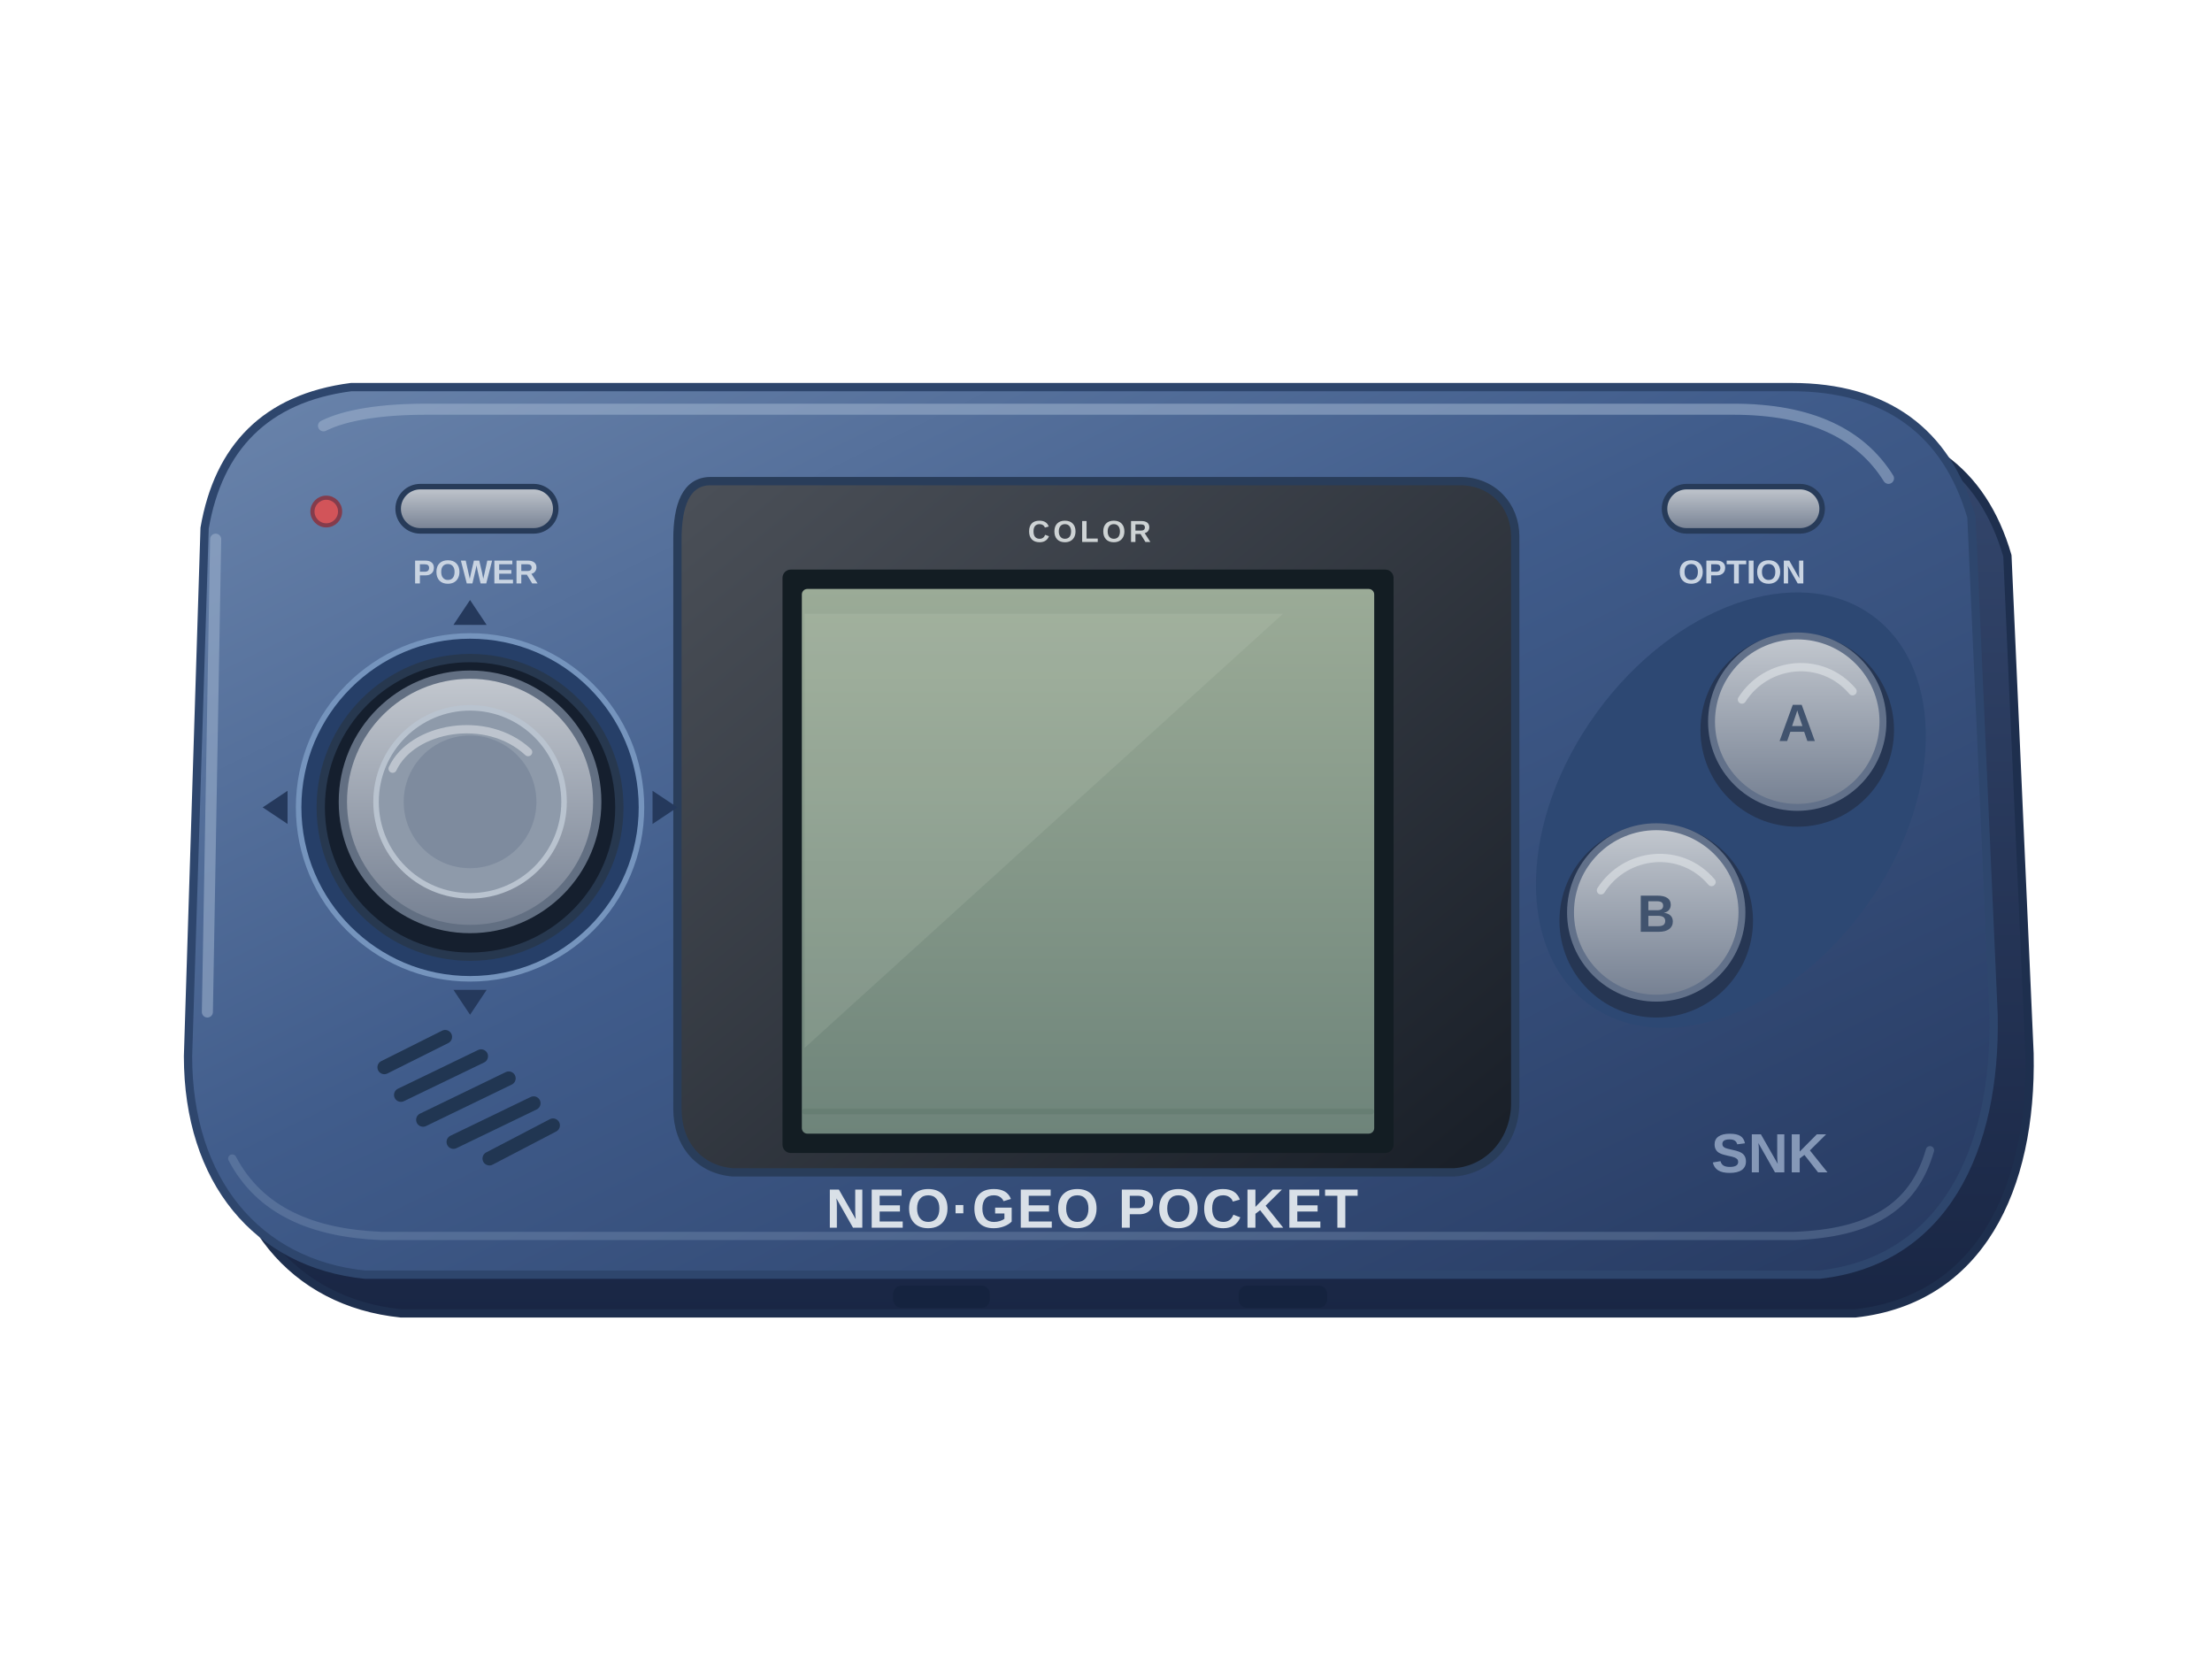
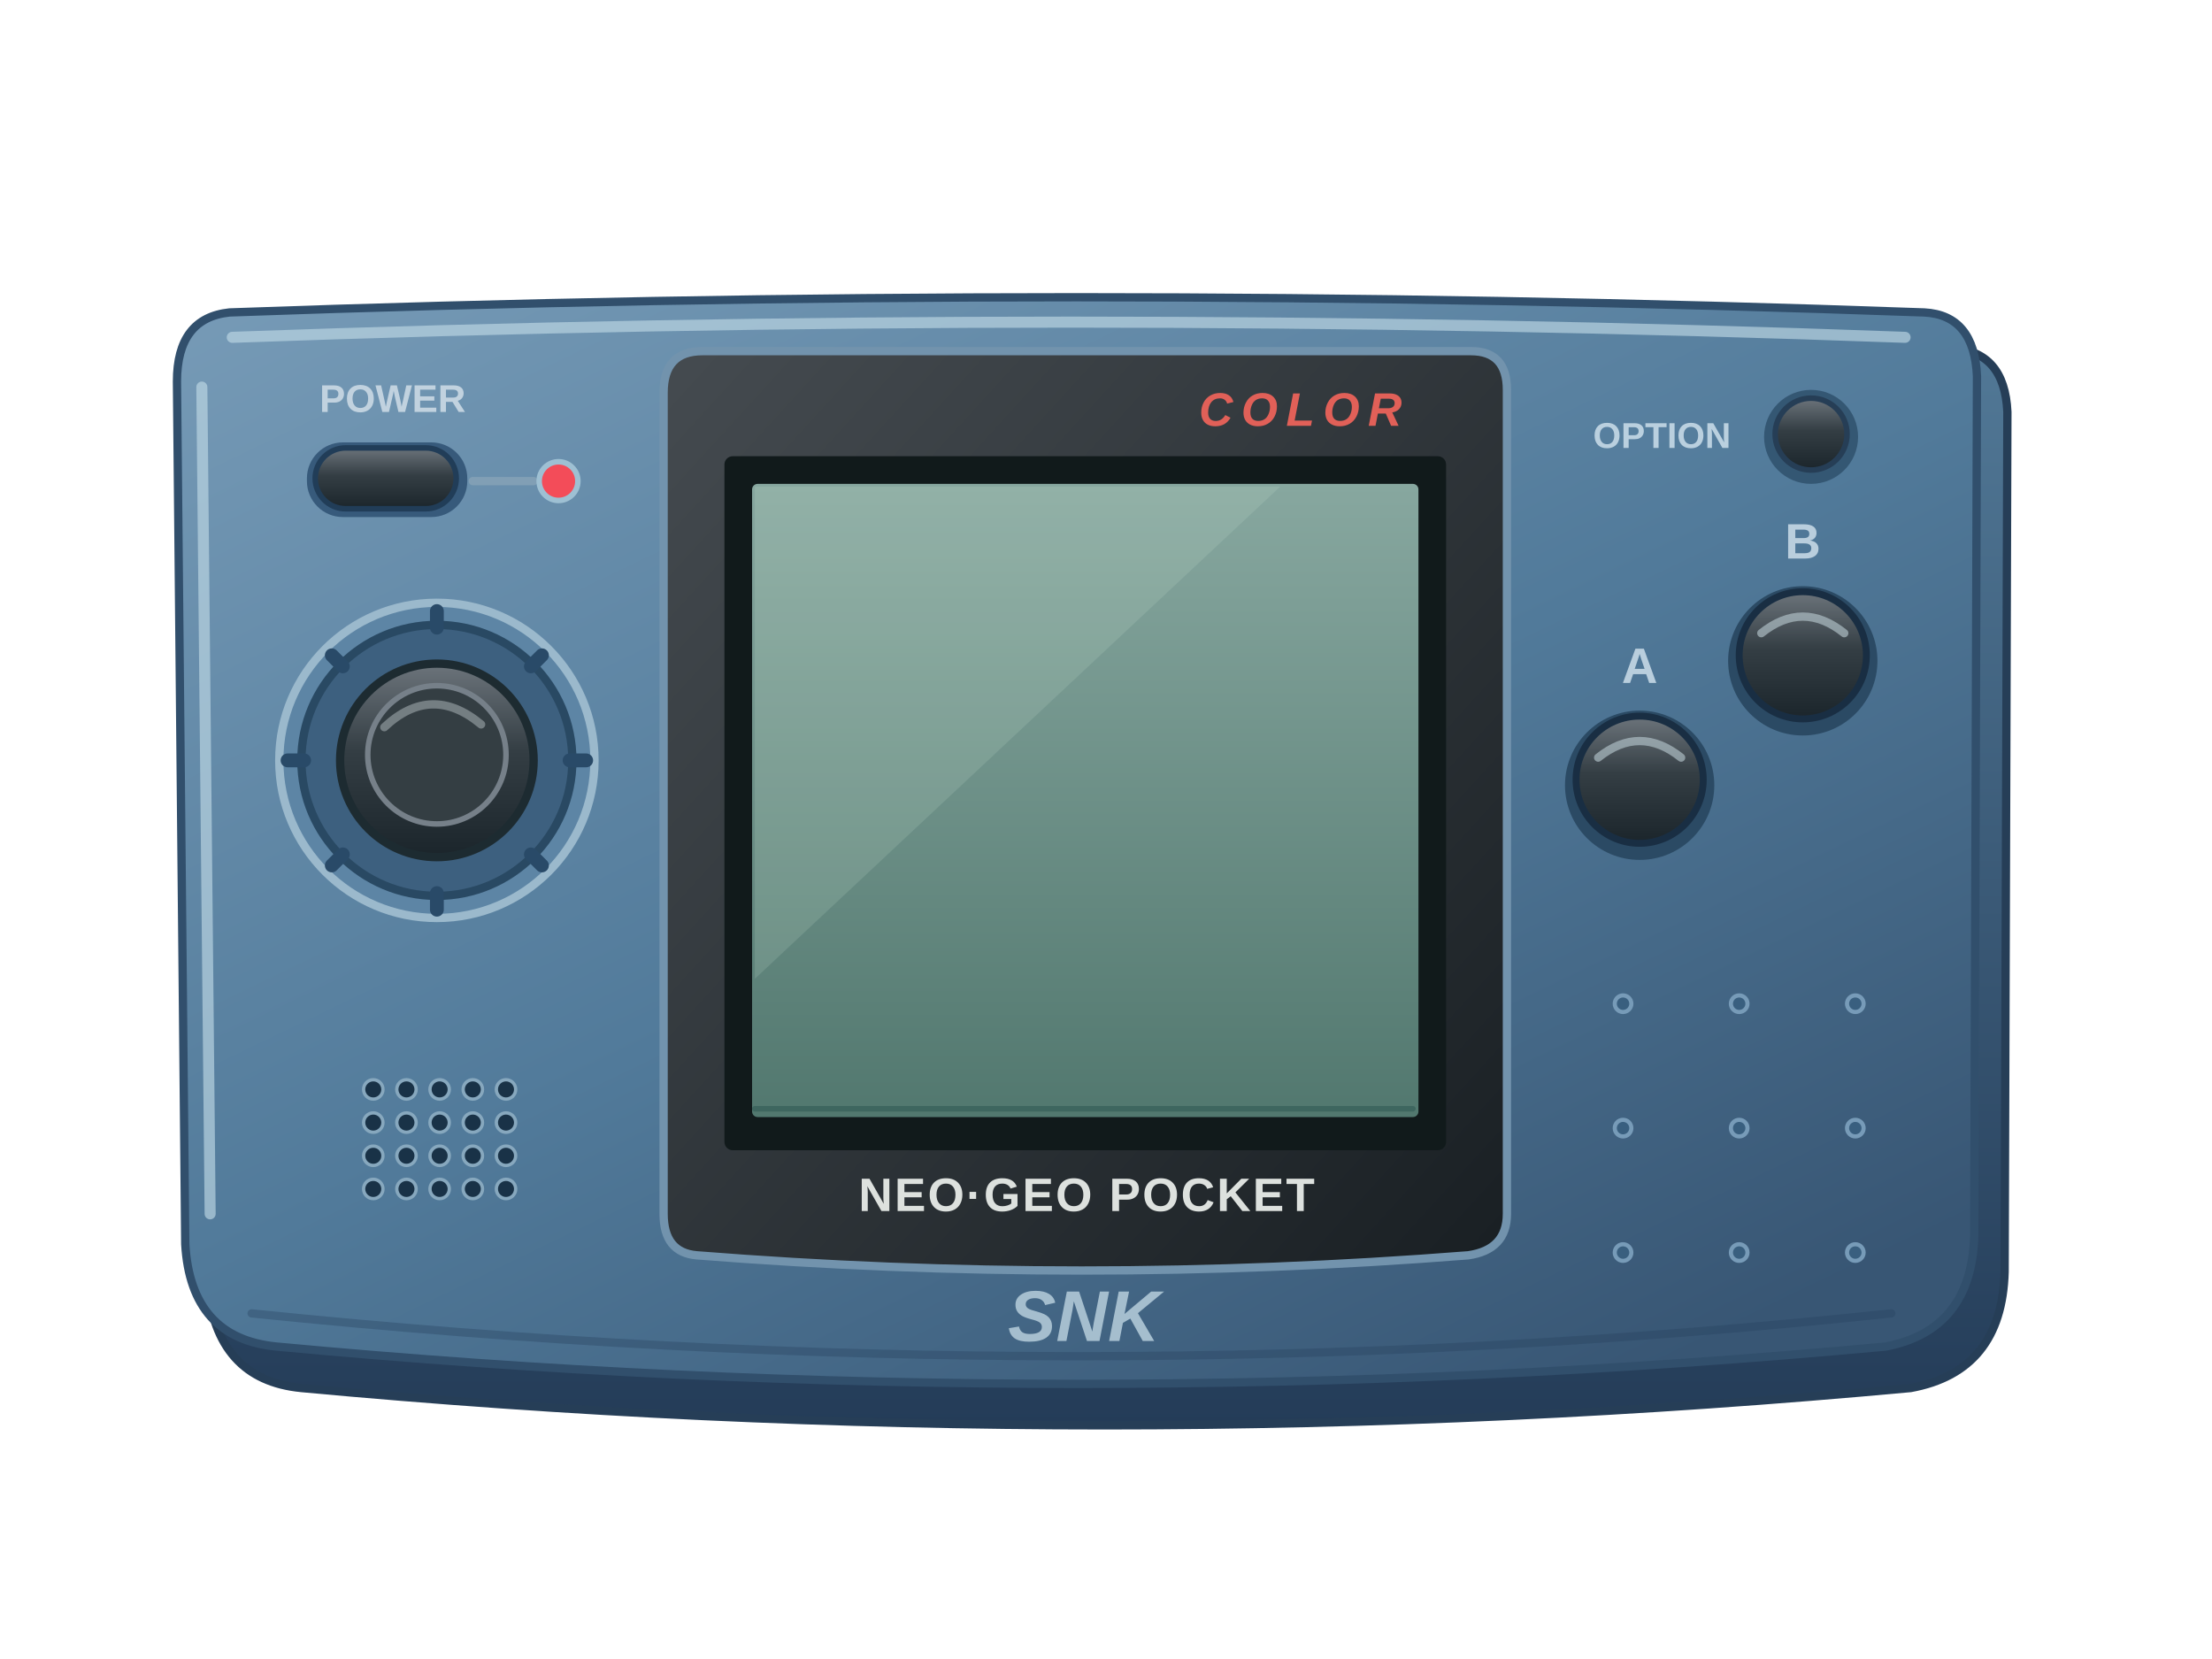
<svg xmlns="http://www.w3.org/2000/svg" width="800" height="600" viewBox="0 0 800 600">
  <defs>
-     <linearGradient id="navy" x1="0" y1="0" x2="1" y2="1">
-       <stop stop-color="#6B85AC" />
-       <stop offset="0.45" stop-color="#405C8B" />
-       <stop offset="1" stop-color="#263960" />
+     <linearGradient id="blue" x1="0" y1="0" x2="0.8" y2="1">
+       <stop stop-color="#779BB7" />
+       <stop offset="0.55" stop-color="#517A9A" />
+       <stop offset="1" stop-color="#385674" />
    </linearGradient>
    <linearGradient id="edge" x1="0" y1="0" x2="0" y2="1">
-       <stop stop-color="#34476D" />
-       <stop offset="1" stop-color="#192644" />
+       <stop stop-color="#527997" />
+       <stop offset="1" stop-color="#243C58" />
    </linearGradient>
-     <linearGradient id="black" x1="0" y1="0" x2="1" y2="1">
-       <stop stop-color="#4B5058" />
-       <stop offset="1" stop-color="#181E27" />
+     <linearGradient id="bezel" x1="0" y1="0" x2="1" y2="1">
+       <stop stop-color="#454B50" />
+       <stop offset="1" stop-color="#191F23" />
    </linearGradient>
    <linearGradient id="button" x1="0" y1="0" x2="0" y2="1">
-       <stop stop-color="#C3C8CF" />
-       <stop offset="1" stop-color="#758092" />
+       <stop stop-color="#6C747B" />
+       <stop offset="0.45" stop-color="#343E44" />
+       <stop offset="1" stop-color="#1B252B" />
    </linearGradient>
    <linearGradient id="lcd" x1="0" y1="0" x2="0" y2="1">
-       <stop stop-color="#9BAB97" />
-       <stop offset="1" stop-color="#6E847A" />
+       <stop stop-color="#87A79F" />
+       <stop offset="1" stop-color="#52786F" />
    </linearGradient>
  </defs>
  <g stroke-linejoin="round" stroke-linecap="round">
-     <path d="M140 154h521c34 0 56 16 65 47l8 180c1 49-18 89-63 94H145c-39-4-64-34-64-79l6-191c5-29 22-47 53-51Z" fill="url(#edge)" stroke="#1E2F4E" stroke-width="3" />
-     <path d="M127 140h521c34 0 56 16 65 47l8 180c1 49-18 89-63 94H132c-39-4-64-34-64-79l6-191c5-29 22-47 53-51Z" fill="url(#navy)" stroke="#2E466D" stroke-width="3" />
-     <path d="M117 154c8-4 21-6 37-6h473c28 0 46 9 56 25M78 195l-3 171" fill="none" stroke="#A0B5D0" stroke-width="4" opacity="0.55" />
-     <path d="M84 419c10 19 29 27 54 28h511c27-1 43-10 49-31" fill="none" stroke="#8CA3C3" stroke-width="3" opacity="0.3" />
-     <path d="M257 174h271c12 0 20 9 20 20v205c0 13-9 24-22 25H265c-12-1-20-10-20-23V195c0-12 3-21 12-21Z" fill="url(#black)" stroke="#293D5A" stroke-width="3" />
-     <text x="394" y="196" text-anchor="middle" font-family="Arial,sans-serif" font-size="11" font-weight="bold" letter-spacing="1.2" fill="#CED3D4">COLOR</text>
-     <rect x="283" y="206" width="221" height="211" rx="3" fill="#131D23" />
-     <rect x="290" y="213" width="207" height="197" rx="2" fill="url(#lcd)" />
-     <path d="M291 222h173L291 379Z" fill="#D9E3D4" opacity="0.12" />
-     <path d="M291 402h205" fill="none" stroke="#516C62" stroke-width="2" opacity="0.3" />
-     <text x="395" y="444" text-anchor="middle" font-family="Arial,sans-serif" font-size="20" font-weight="bold" letter-spacing="0.7" fill="#D9E0E7">NEO·GEO POCKET</text>
-     <rect x="144" y="176" width="57" height="16" rx="8" fill="url(#button)" stroke="#273B59" stroke-width="2" />
-     <text x="172" y="211" text-anchor="middle" font-family="Arial,sans-serif" font-size="12" font-weight="bold" fill="#C9D4E2">POWER</text>
-     <circle cx="118" cy="185" r="5" fill="#D25459" stroke="#843C4C" stroke-width="1.5" />
-     <rect x="602" y="176" width="57" height="16" rx="8" fill="url(#button)" stroke="#273B59" stroke-width="2" />
-     <text x="630" y="211" text-anchor="middle" font-family="Arial,sans-serif" font-size="12" font-weight="bold" fill="#C9D4E2">OPTION</text>
-     <circle cx="170" cy="292" r="62" fill="#263F68" stroke="#7594BD" stroke-width="2" />
-     <circle cx="170" cy="292" r="54" fill="#151F2E" stroke="#27384F" stroke-width="3" />
-     <circle cx="170" cy="290" r="46" fill="url(#button)" stroke="#626F82" stroke-width="3" />
-     <circle cx="170" cy="290" r="34" fill="#8E9AAA" stroke="#B9C3CF" stroke-width="2" />
-     <circle cx="170" cy="290" r="24" fill="#778599" opacity="0.7" />
-     <path d="M142 278c7-15 34-20 49-6" fill="none" stroke="#E3E8EB" stroke-width="3" opacity="0.55" />
-     <g fill="#25395C">
-       <path d="m170 217-6 9h12Z" />
-       <path d="m170 367-6-9h12Z" />
-       <path d="m95 292 9-6v12Z" />
-       <path d="m245 292-9-6v12Z" />
+     <path d="M95 126Q398 114 706 126q19 1 20 23l-1 311q-1 36-34 42-292 27-582 0-31-3-34-38l-2-313q0-23 22-25Z" fill="url(#edge)" stroke="#263E57" stroke-width="3" />
+     <path d="M83 113Q389 102 696 113q18 1 19 23l-1 311q-1 34-32 40-293 27-582 0-31-3-33-37l-3-312q0-23 19-25Z" fill="url(#blue)" stroke="#314F6C" stroke-width="3" />
+     <path d="M84 122q304-11 605 0M73 140l3 299" fill="none" stroke="#BED8E5" stroke-width="4" opacity="0.65" />
+     <path d="M91 475q301 31 593 0" fill="none" stroke="#243F5D" stroke-width="3" opacity="0.35" />
+     <path d="M254 127h278q13 0 13 14v298q0 13-14 15-140 11-279 0-12-1-12-15V142q0-15 14-15Z" fill="url(#bezel)" stroke="#7293AD" stroke-width="3" />
+     <text x="507" y="154" text-anchor="end" font-family="Arial,sans-serif" font-size="17" font-style="italic" font-weight="bold" letter-spacing="3" fill="#E16058">COLOR</text>
+     <rect x="262" y="165" width="261" height="251" rx="3" fill="#111A1B" />
+     <rect x="272" y="175" width="241" height="229" rx="2" fill="url(#lcd)" />
+     <path d="M273 176h190L273 354Z" fill="#C9E3D4" opacity="0.16" />
+     <path d="M273 401h238" fill="none" stroke="#3E665F" stroke-width="2" />
+     <text x="393" y="438" text-anchor="middle" font-family="Arial,sans-serif" font-size="17" font-weight="bold" letter-spacing="0.7" fill="#DDE1DE">NEO·GEO POCKET</text>
+     <text x="392" y="485" text-anchor="middle" font-family="Arial,sans-serif" font-size="26" font-weight="bold" font-style="italic" fill="#A5BECE">SNK</text>
+     <text x="142" y="149" text-anchor="middle" font-family="Arial,sans-serif" font-size="14" font-weight="bold" fill="#C1D2DF">POWER</text>
+     <rect x="111" y="160" width="58" height="27" rx="13" fill="#375A7B" />
+     <rect x="114" y="162" width="51" height="22" rx="11" fill="url(#button)" stroke="#213D58" stroke-width="2" />
+     <path d="M171 174h22" fill="none" stroke="#819FB5" stroke-width="3" />
+     <circle cx="202" cy="174" r="7" fill="#F34C59" stroke="#9EC0D3" stroke-width="2" />
+     <text x="626" y="162" text-anchor="end" font-family="Arial,sans-serif" font-size="13" font-weight="bold" fill="#BAD0DF">OPTION</text>
+     <circle cx="655" cy="158" r="17" fill="#345773" />
+     <circle cx="655" cy="157" r="13" fill="url(#button)" stroke="#263E56" stroke-width="2" />
+     <circle cx="158" cy="275" r="57" fill="#5D85A5" stroke="#9BB9CC" stroke-width="3" />
+     <circle cx="158" cy="275" r="49" fill="#3D607F" stroke="#294963" stroke-width="3" />
+     <g stroke="#294A68" stroke-width="5">
+       <path d="M158 221v6" />
+       <path d="M158 323v6" />
+       <path d="M104 275h6" />
+       <path d="M206 275h6" />
+       <path d="m120 237 4 4" />
+       <path d="m192 309 4 4" />
+       <path d="m120 313 4-4" />
+       <path d="m192 241 4-4" />
    </g>
-     <ellipse cx="626" cy="293" rx="60" ry="87" transform="rotate(36 626 293)" fill="#2D4873" />
-     <circle cx="650" cy="264" r="35" fill="#263653" />
-     <circle cx="650" cy="261" r="31" fill="url(#button)" stroke="#62718A" stroke-width="2.5" />
-     <path d="M630 253c9-14 29-16 40-3" fill="none" stroke="#EBEFF1" stroke-width="3" opacity="0.5" />
-     <circle cx="599" cy="333" r="35" fill="#263653" />
-     <circle cx="599" cy="330" r="31" fill="url(#button)" stroke="#62718A" stroke-width="2.5" />
-     <path d="M579 322c9-14 29-16 40-3" fill="none" stroke="#EBEFF1" stroke-width="3" opacity="0.5" />
-     <g font-family="Arial,sans-serif" font-size="19" font-weight="bold" text-anchor="middle" fill="#41536E">
-       <text x="650" y="268">A</text>
-       <text x="599" y="337">B</text>
+     <circle cx="158" cy="275" r="35" fill="url(#button)" stroke="#1D2B31" stroke-width="3" />
+     <circle cx="158" cy="273" r="25" fill="#343E43" stroke="#768089" stroke-width="2" />
+     <path d="M139 263q17-16 35-1" fill="none" stroke="#B4BDC2" stroke-width="3" opacity="0.5" />
+     <circle cx="652" cy="239" r="27" fill="#2B4A64" />
+     <circle cx="652" cy="237" r="23" fill="url(#button)" stroke="#192E43" stroke-width="2.5" />
+     <circle cx="593" cy="284" r="27" fill="#2B4A64" />
+     <circle cx="593" cy="282" r="23" fill="url(#button)" stroke="#192E43" stroke-width="2.5" />
+     <path d="M637 229q15-12 30 0M578 274q15-12 30 0" fill="none" stroke="#B4C4CB" stroke-width="3" opacity="0.65" />
+     <g font-family="Arial,sans-serif" font-size="18" font-weight="bold" text-anchor="middle" fill="#B9CEDD">
+       <text x="652" y="202">B</text>
+       <text x="593" y="247">A</text>
    </g>
-     <g stroke="#213652" stroke-width="5">
-       <path d="m139 386 22-11" />
-       <path d="m145 396 29-14" />
-       <path d="m153 405 31-15" />
-       <path d="m164 413 29-14" />
-       <path d="m177 419 23-12" />
+     <g fill="#193247" stroke="#87A8BE" stroke-width="1.2">
+       <circle cx="135" cy="394" r="3.5" />
+       <circle cx="147" cy="394" r="3.5" />
+       <circle cx="159" cy="394" r="3.5" />
+       <circle cx="171" cy="394" r="3.5" />
+       <circle cx="183" cy="394" r="3.5" />
+       <circle cx="135" cy="406" r="3.5" />
+       <circle cx="147" cy="406" r="3.5" />
+       <circle cx="159" cy="406" r="3.5" />
+       <circle cx="171" cy="406" r="3.5" />
+       <circle cx="183" cy="406" r="3.5" />
+       <circle cx="135" cy="418" r="3.5" />
+       <circle cx="147" cy="418" r="3.5" />
+       <circle cx="159" cy="418" r="3.5" />
+       <circle cx="171" cy="418" r="3.5" />
+       <circle cx="183" cy="418" r="3.5" />
+       <circle cx="135" cy="430" r="3.5" />
+       <circle cx="147" cy="430" r="3.5" />
+       <circle cx="159" cy="430" r="3.5" />
+       <circle cx="171" cy="430" r="3.5" />
+       <circle cx="183" cy="430" r="3.5" />
    </g>
-     <text x="640" y="424" text-anchor="middle" font-family="Arial,sans-serif" font-size="20" font-weight="bold" fill="#9BAECB" opacity="0.8">SNK</text>
-     <rect x="323" y="465" width="35" height="8" rx="3" fill="#15233F" />
-     <rect x="448" y="465" width="32" height="8" rx="3" fill="#15233F" />
+     <g fill="#395F7F" stroke="#779BB8" stroke-width="1.5">
+       <circle cx="587" cy="363" r="3" />
+       <circle cx="629" cy="363" r="3" />
+       <circle cx="671" cy="363" r="3" />
+       <circle cx="587" cy="408" r="3" />
+       <circle cx="629" cy="408" r="3" />
+       <circle cx="671" cy="408" r="3" />
+       <circle cx="587" cy="453" r="3" />
+       <circle cx="629" cy="453" r="3" />
+       <circle cx="671" cy="453" r="3" />
+     </g>
  </g>
</svg>
